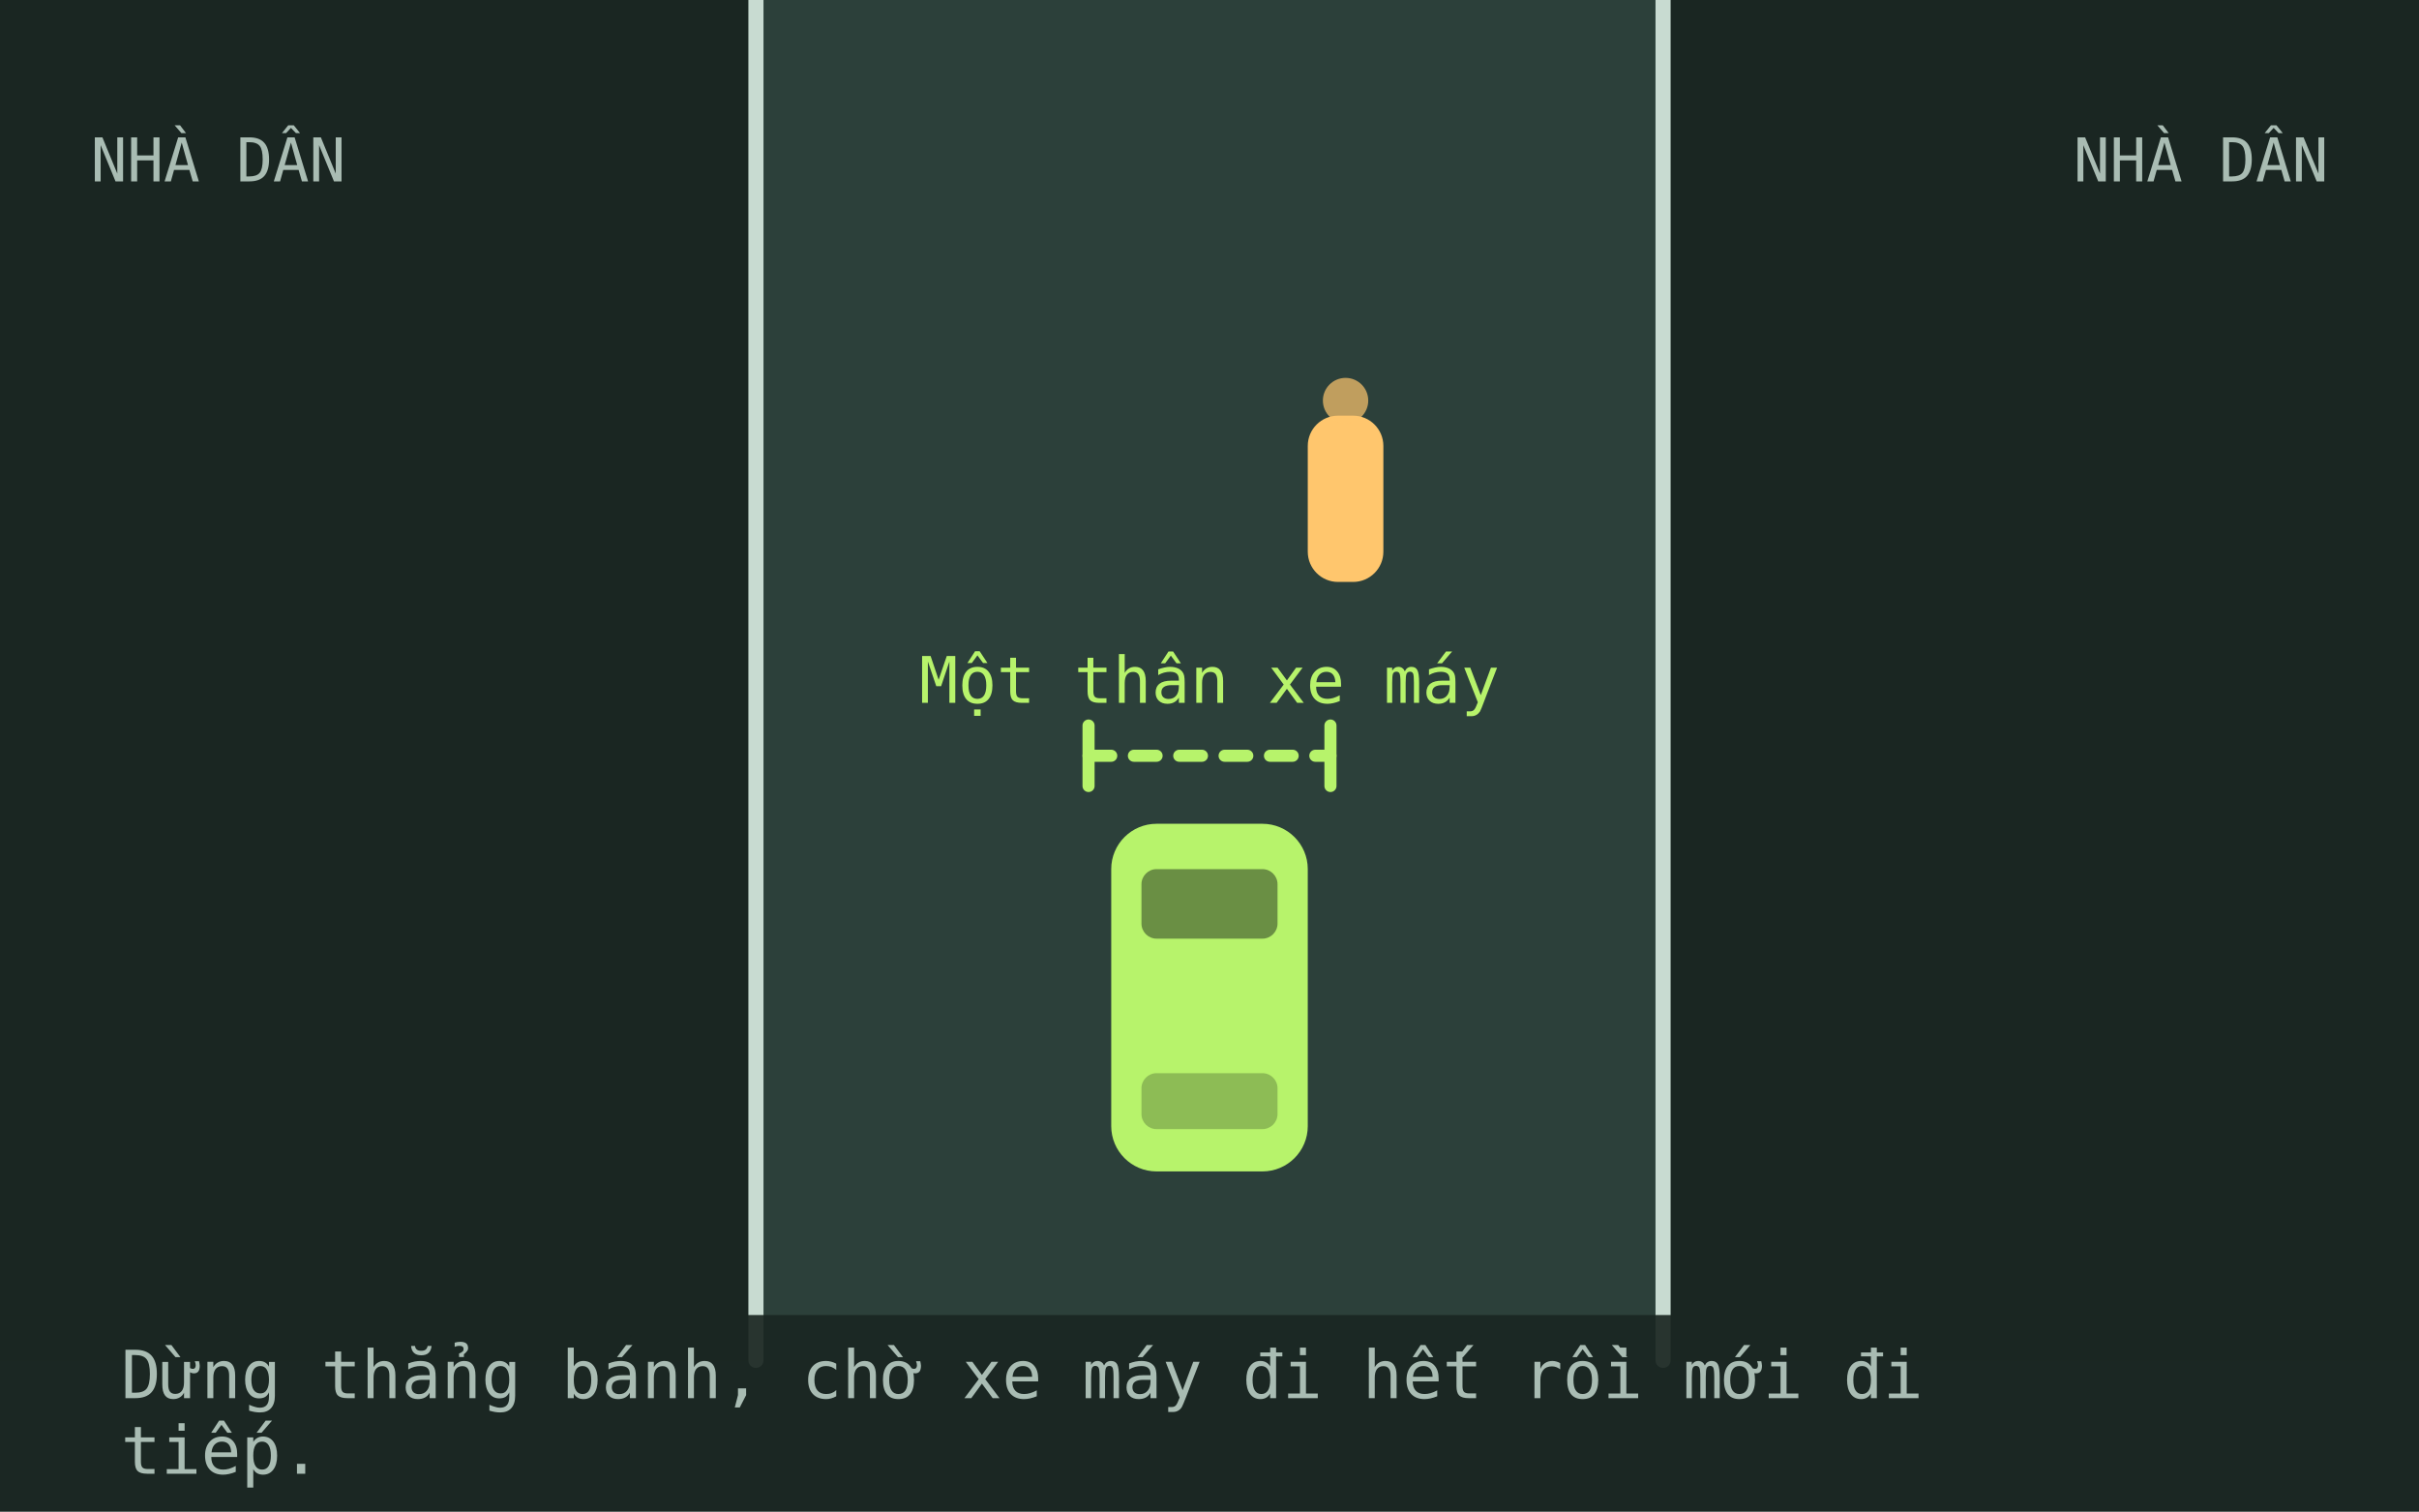
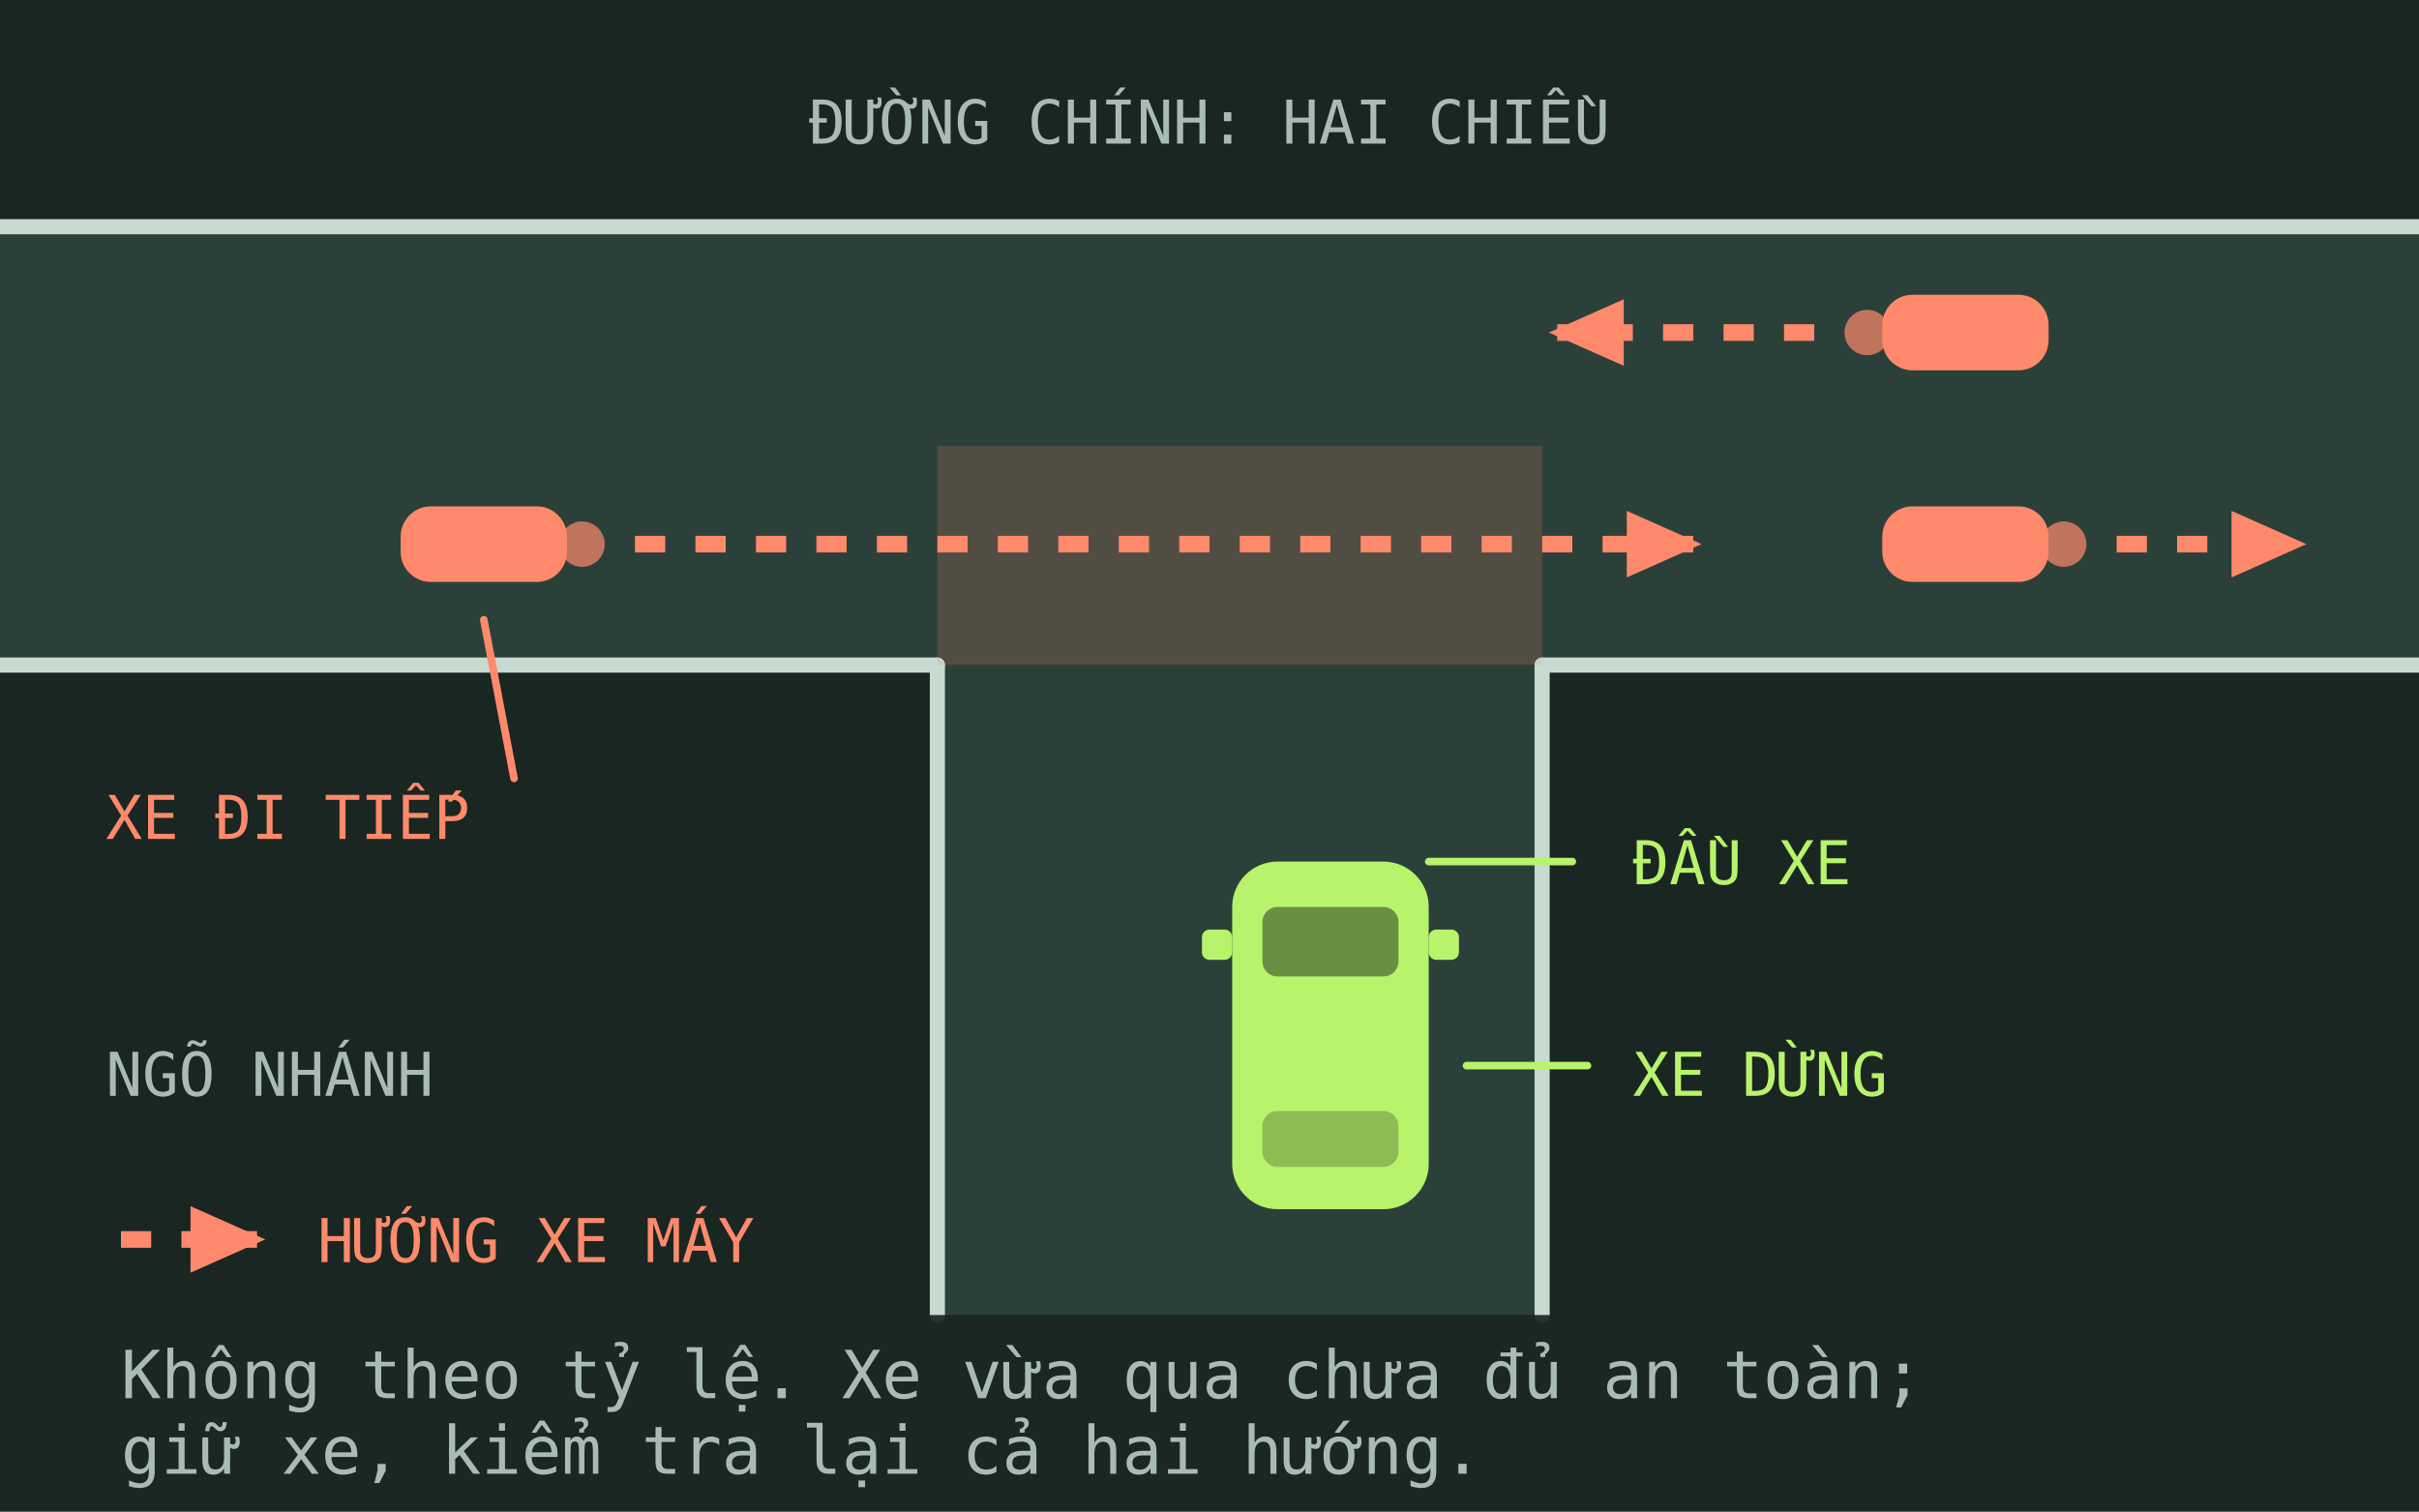
<svg xmlns="http://www.w3.org/2000/svg" viewBox="0 0 320 200" width="320" height="200" role="img" aria-labelledby="ttl">
  <defs>
    <marker id="tip" viewBox="0 0 10 10" refX="8" refY="5" markerWidth="5" markerHeight="5" orient="auto-start-reverse">
      <path d="M0 1L9 5L0 9Z" fill="#b7f36b" />
    </marker>
  </defs>
  <rect x="0" y="0" width="320" height="200" rx="0" fill="#22332e" />
-   <rect x="0" y="0" width="320" height="180" rx="0" fill="#1a2622" />
-   <rect x="100" y="0" width="120" height="180" rx="0" fill="#2c403a" />
-   <path d="M100 0L100 180" stroke="#c8dbd1" stroke-width="2" stroke-linecap="round" />
-   <path d="M220 0L220 180" stroke="#c8dbd1" stroke-width="2" stroke-linecap="round" />
-   <text x="12" y="24" font-family="DM Mono, ui-monospace, monospace" font-size="8" font-weight="500" fill="#a9bcb3" text-anchor="start">NHÀ DÂN</text>
-   <text x="308" y="24" font-family="DM Mono, ui-monospace, monospace" font-size="8" font-weight="500" fill="#a9bcb3" text-anchor="end">NHÀ DÂN</text>
-   <g transform="translate(160 132) rotate(0)">
-     <rect x="-13" y="-23" width="26" height="46" rx="6" fill="#b7f36b" />
-     <rect x="-9" y="-17" width="18" height="9.2" rx="2" fill="#0e1715" opacity=".45" />
-     <rect x="-9" y="10" width="18" height="7.4" rx="2" fill="#0e1715" opacity=".25" />
+   <rect x="0" y="0" width="320" height="174" rx="0" fill="#1a2622" />
+   <g id="cutoff-main-road">
+     <rect x="0" y="30" width="320" height="58" rx="0" fill="#2c403a" />
  </g>
-   <g transform="translate(178 66) rotate(0)">
-     <rect x="-5" y="-11" width="10" height="22" rx="4" fill="#ffc66d" />
-     <circle cx="0" cy="-13" r="3" fill="#ffc66d" opacity=".7" />
+   <g id="cutoff-branch">
+     <rect x="124" y="88" width="80" height="86" rx="0" fill="#2c403a" />
  </g>
-   <path d="M144 100L176 100" stroke="#b7f36b" stroke-width="1.6" stroke-dasharray="3 3" stroke-linecap="round" />
-   <path d="M144 96L144 104" stroke="#b7f36b" stroke-width="1.6" stroke-linecap="round" />
-   <path d="M176 96L176 104" stroke="#b7f36b" stroke-width="1.6" stroke-linecap="round" />
-   <text x="160" y="93" font-family="DM Mono, ui-monospace, monospace" font-size="8.5" font-weight="500" fill="#b7f36b" text-anchor="middle">Một thân xe máy</text>
+   <g id="cutoff-walls">
+     <path d="M0 30L320 30" stroke="#c8dbd1" stroke-width="2" stroke-linecap="round" />
+     <path d="M0 88L124 88" stroke="#c8dbd1" stroke-width="2" stroke-linecap="round" />
+     <path d="M204 88L320 88" stroke="#c8dbd1" stroke-width="2" stroke-linecap="round" />
+     <path d="M124 88L124 174" stroke="#c8dbd1" stroke-width="2" stroke-linecap="round" />
+     <path d="M204 88L204 174" stroke="#c8dbd1" stroke-width="2" stroke-linecap="round" />
+   </g>
+   <g id="cutoff-conflict">
+     <rect x="124" y="59" width="80" height="29" rx="0" fill="#ff8a6b" opacity="0.18" />
+   </g>
+   <g id="cutoff-ego" transform="translate(176 137) rotate(0)">
+     <g transform="translate(0 0) rotate(0)">
+       <rect x="-13" y="-23" width="26" height="46" rx="6" fill="#b7f36b" />
+       <rect x="-9" y="-17" width="18" height="9.2" rx="2" fill="#0e1715" opacity=".45" />
+       <rect x="-9" y="10" width="18" height="7.4" rx="2" fill="#0e1715" opacity=".25" />
+     </g>
+     <g id="cutoff-mirrors">
+       <rect x="-17" y="-14" width="4" height="4" rx="1" fill="#b7f36b" />
+       <rect x="13" y="-14" width="4" height="4" rx="1" fill="#b7f36b" />
+     </g>
+   </g>
+   <defs>
+     <marker id="cutoff-bike-tip" viewBox="0 0 10 10" refX="8" refY="5" markerWidth="5" markerHeight="5" orient="auto">
+       <path d="M0 1L9 5L0 9Z" fill="#ff8a6b" />
+     </marker>
+   </defs>
+   <g id="cutoff-crossing-bike" transform="translate(260 72) rotate(90)">
+     <g transform="translate(0 0) rotate(0)">
+       <rect x="-5" y="-11" width="10" height="22" rx="4" fill="#ff8a6b" />
+       <circle cx="0" cy="-13" r="3" fill="#ff8a6b" opacity=".7" />
+     </g>
+   </g>
+   <path id="cutoff-crossing-motion" d="M280 72L304 72" fill="none" stroke="#ff8a6b" stroke-width="2.2" stroke-dasharray="4 4" marker-end="url(#cutoff-bike-tip)" />
+   <g id="cutoff-following-bike" transform="translate(64 72) rotate(90)">
+     <g transform="translate(0 0) rotate(0)">
+       <rect x="-5" y="-11" width="10" height="22" rx="4" fill="#ff8a6b" />
+       <circle cx="0" cy="-13" r="3" fill="#ff8a6b" opacity=".7" />
+     </g>
+   </g>
+   <path id="cutoff-following-motion" d="M84 72L224 72" fill="none" stroke="#ff8a6b" stroke-width="2.2" stroke-dasharray="4 4" marker-end="url(#cutoff-bike-tip)" />
+   <g id="cutoff-opposing-bike" transform="translate(260 44) rotate(270)">
+     <g transform="translate(0 0) rotate(0)">
+       <rect x="-5" y="-11" width="10" height="22" rx="4" fill="#ff8a6b" />
+       <circle cx="0" cy="-13" r="3" fill="#ff8a6b" opacity=".7" />
+     </g>
+   </g>
+   <path id="cutoff-opposing-motion" d="M240 44L206 44" fill="none" stroke="#ff8a6b" stroke-width="2.2" stroke-dasharray="4 4" marker-end="url(#cutoff-bike-tip)" />
+   <text x="14" y="111" font-family="DM Mono, ui-monospace, monospace" font-size="8" font-weight="500" fill="#ff8a6b" text-anchor="start">XE ĐI TIẾP</text>
+   <path d="M68 103L64 82" stroke="#ff8a6b" stroke-width="1" stroke-linecap="round" />
+   <text x="160" y="19" font-family="DM Mono, ui-monospace, monospace" font-size="8" font-weight="500" fill="#a9bcb3" text-anchor="middle">ĐƯỜNG CHÍNH: HAI CHIỀU</text>
+   <text x="14" y="145" font-family="DM Mono, ui-monospace, monospace" font-size="8" font-weight="500" fill="#a9bcb3" text-anchor="start">NGÕ NHÁNH</text>
+   <text x="216" y="117" font-family="DM Mono, ui-monospace, monospace" font-size="8" font-weight="500" fill="#b7f36b" text-anchor="start">ĐẦU XE</text>
+   <path d="M208 114L189 114" stroke="#b7f36b" stroke-width="1" stroke-linecap="round" />
+   <text x="216" y="145" font-family="DM Mono, ui-monospace, monospace" font-size="8" font-weight="500" fill="#b7f36b" text-anchor="start">XE DỪNG</text>
+   <path d="M210 141L194 141" stroke="#b7f36b" stroke-width="1" stroke-linecap="round" />
+   <path id="cutoff-legend" d="M16 164L34 164" fill="none" stroke="#ff8a6b" stroke-width="2.2" stroke-dasharray="4 4" marker-end="url(#cutoff-bike-tip)" />
+   <text x="42" y="167" font-family="DM Mono, ui-monospace, monospace" font-size="8" font-weight="500" fill="#ff8a6b" text-anchor="start">HƯỚNG XE MÁY</text>
  <rect x="0" y="174" width="320" height="26" rx="0" fill="#1a2622" opacity="0.92" />
-   <text x="16" y="185" font-family="DM Mono, ui-monospace, monospace" font-size="8.8" font-weight="500" fill="#a9bcb3" text-anchor="start">Dừng thẳng bánh, chờ xe máy đi hết rồi mới đi</text>
-   <text x="16" y="195" font-family="DM Mono, ui-monospace, monospace" font-size="8.8" font-weight="500" fill="#a9bcb3" text-anchor="start">tiếp.</text>
+   <text x="16" y="185" font-family="DM Mono, ui-monospace, monospace" font-size="8.8" font-weight="500" fill="#a9bcb3" text-anchor="start">Không theo tỷ lệ. Xe vừa qua chưa đủ an toàn;</text>
+   <text x="16" y="195" font-family="DM Mono, ui-monospace, monospace" font-size="8.8" font-weight="500" fill="#a9bcb3" text-anchor="start">giữ xe, kiểm tra lại cả hai hướng.</text>
</svg>
